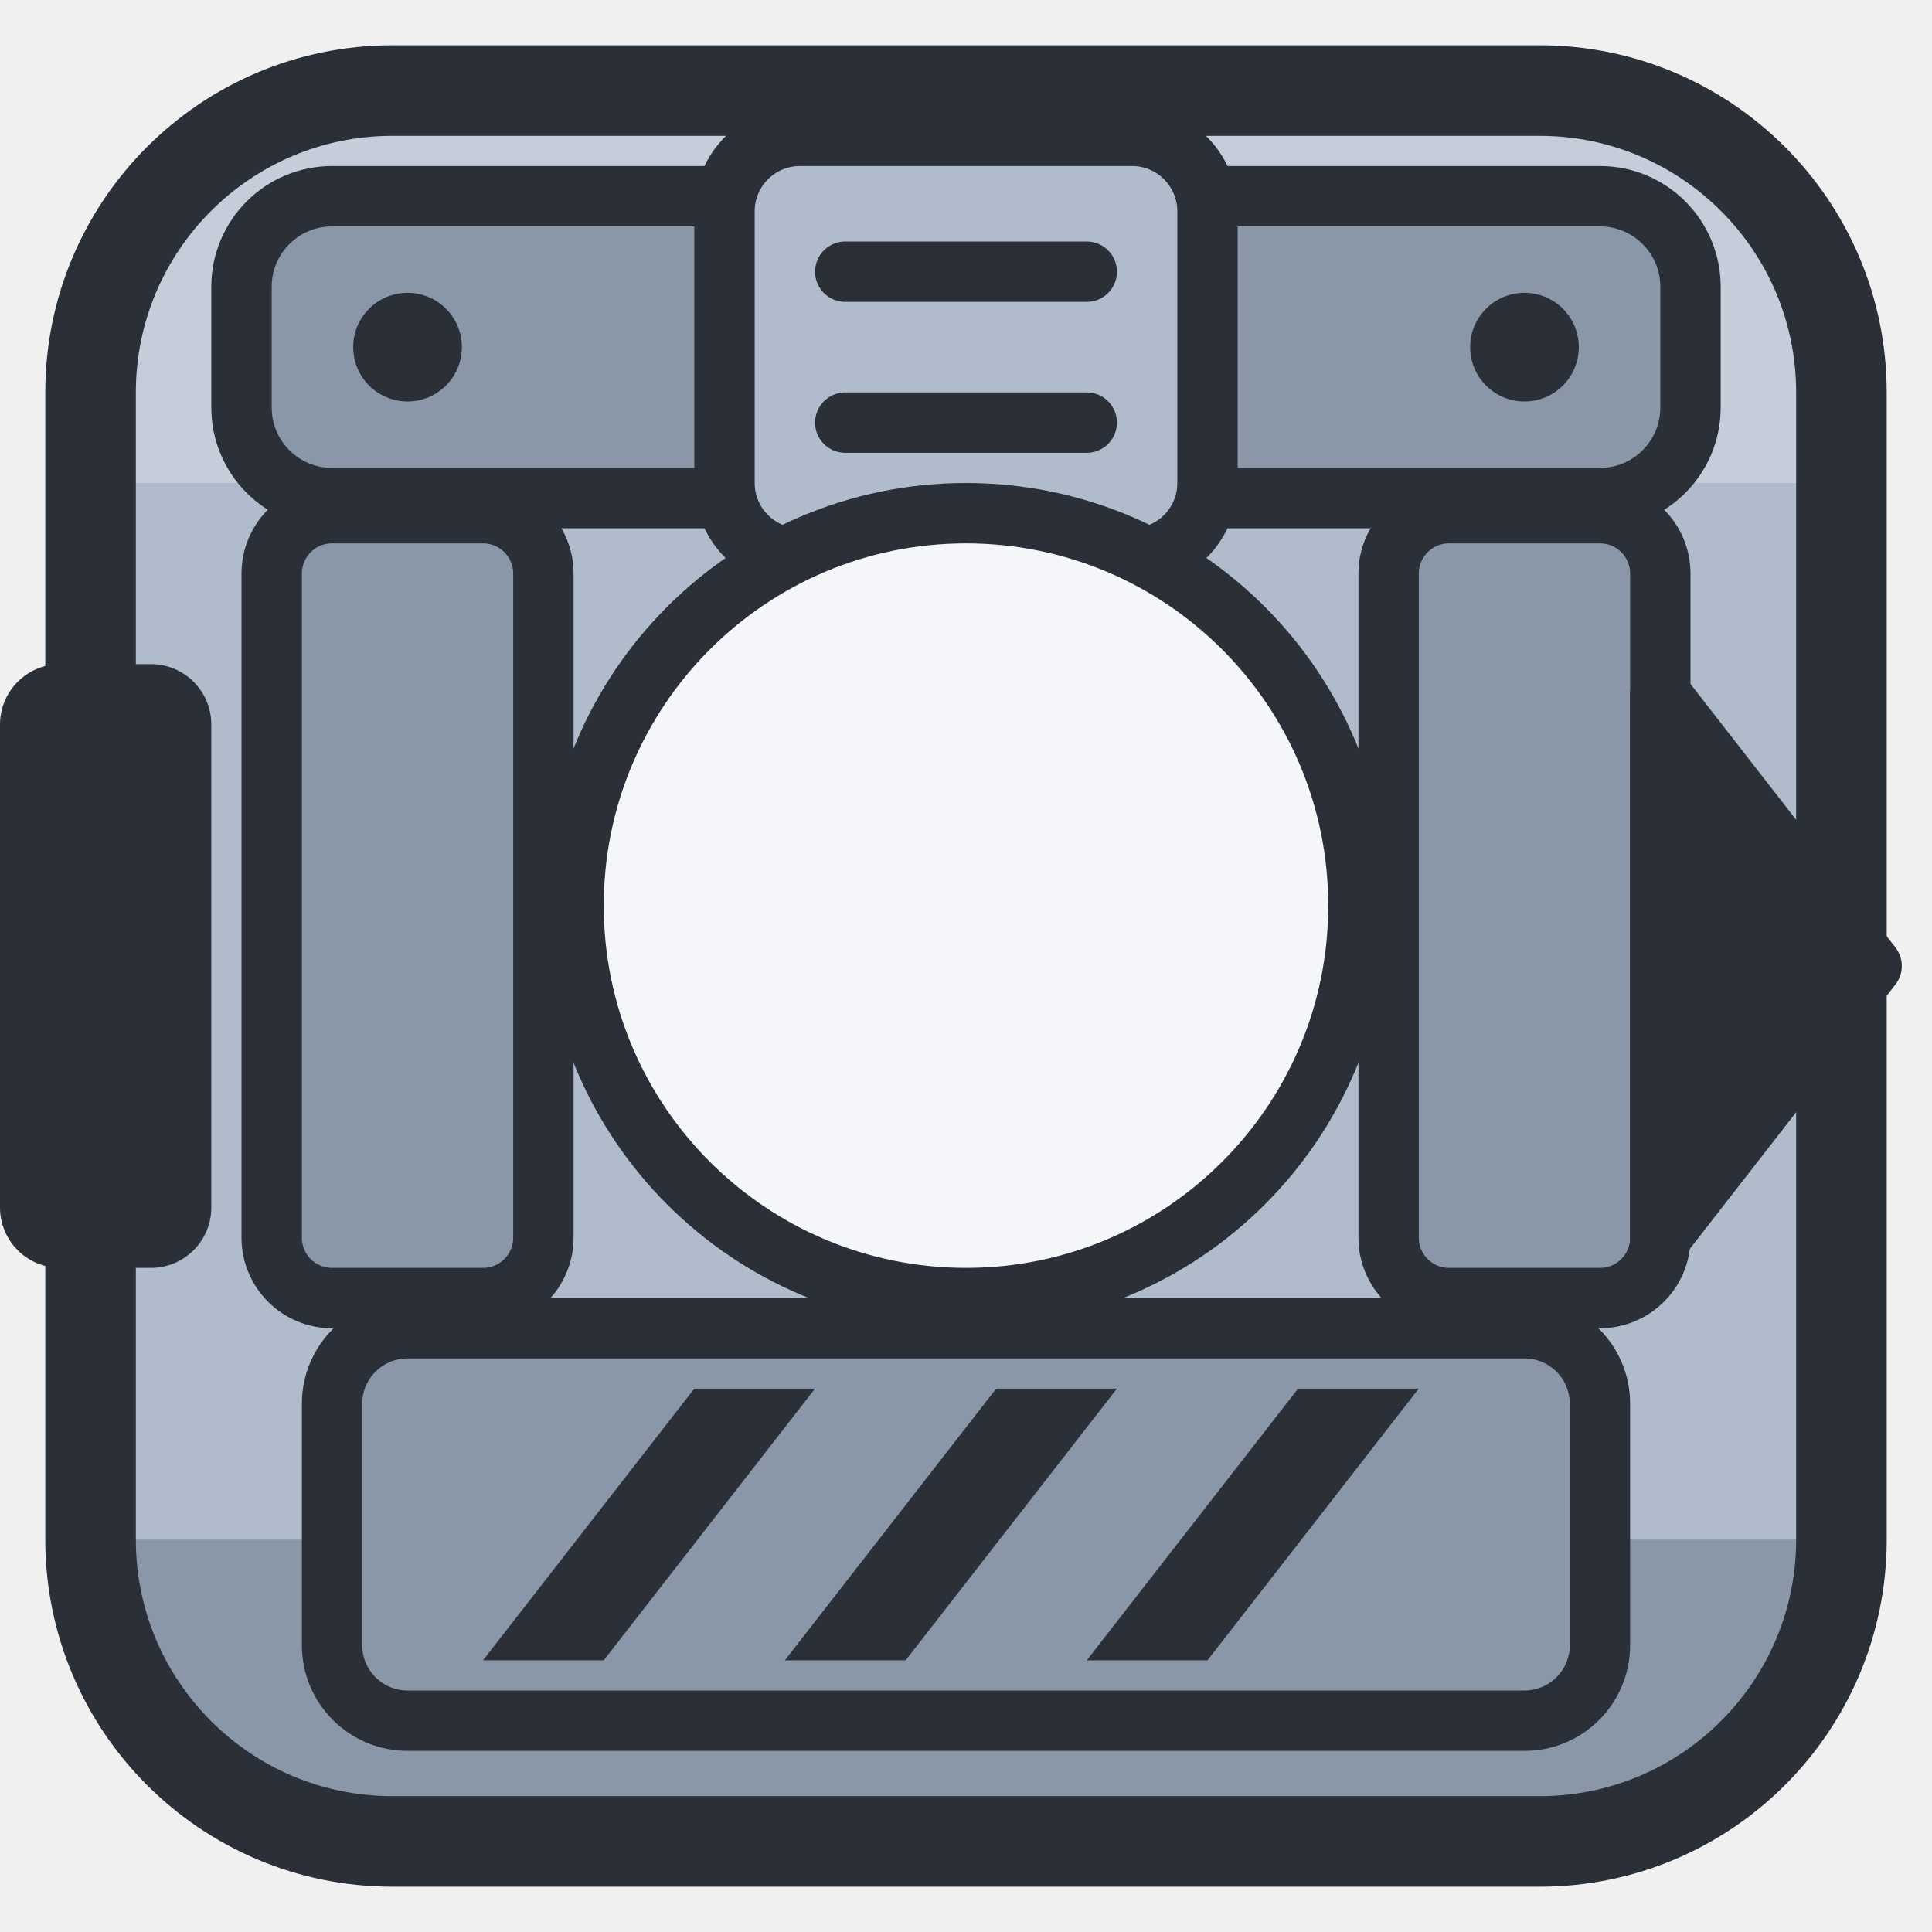
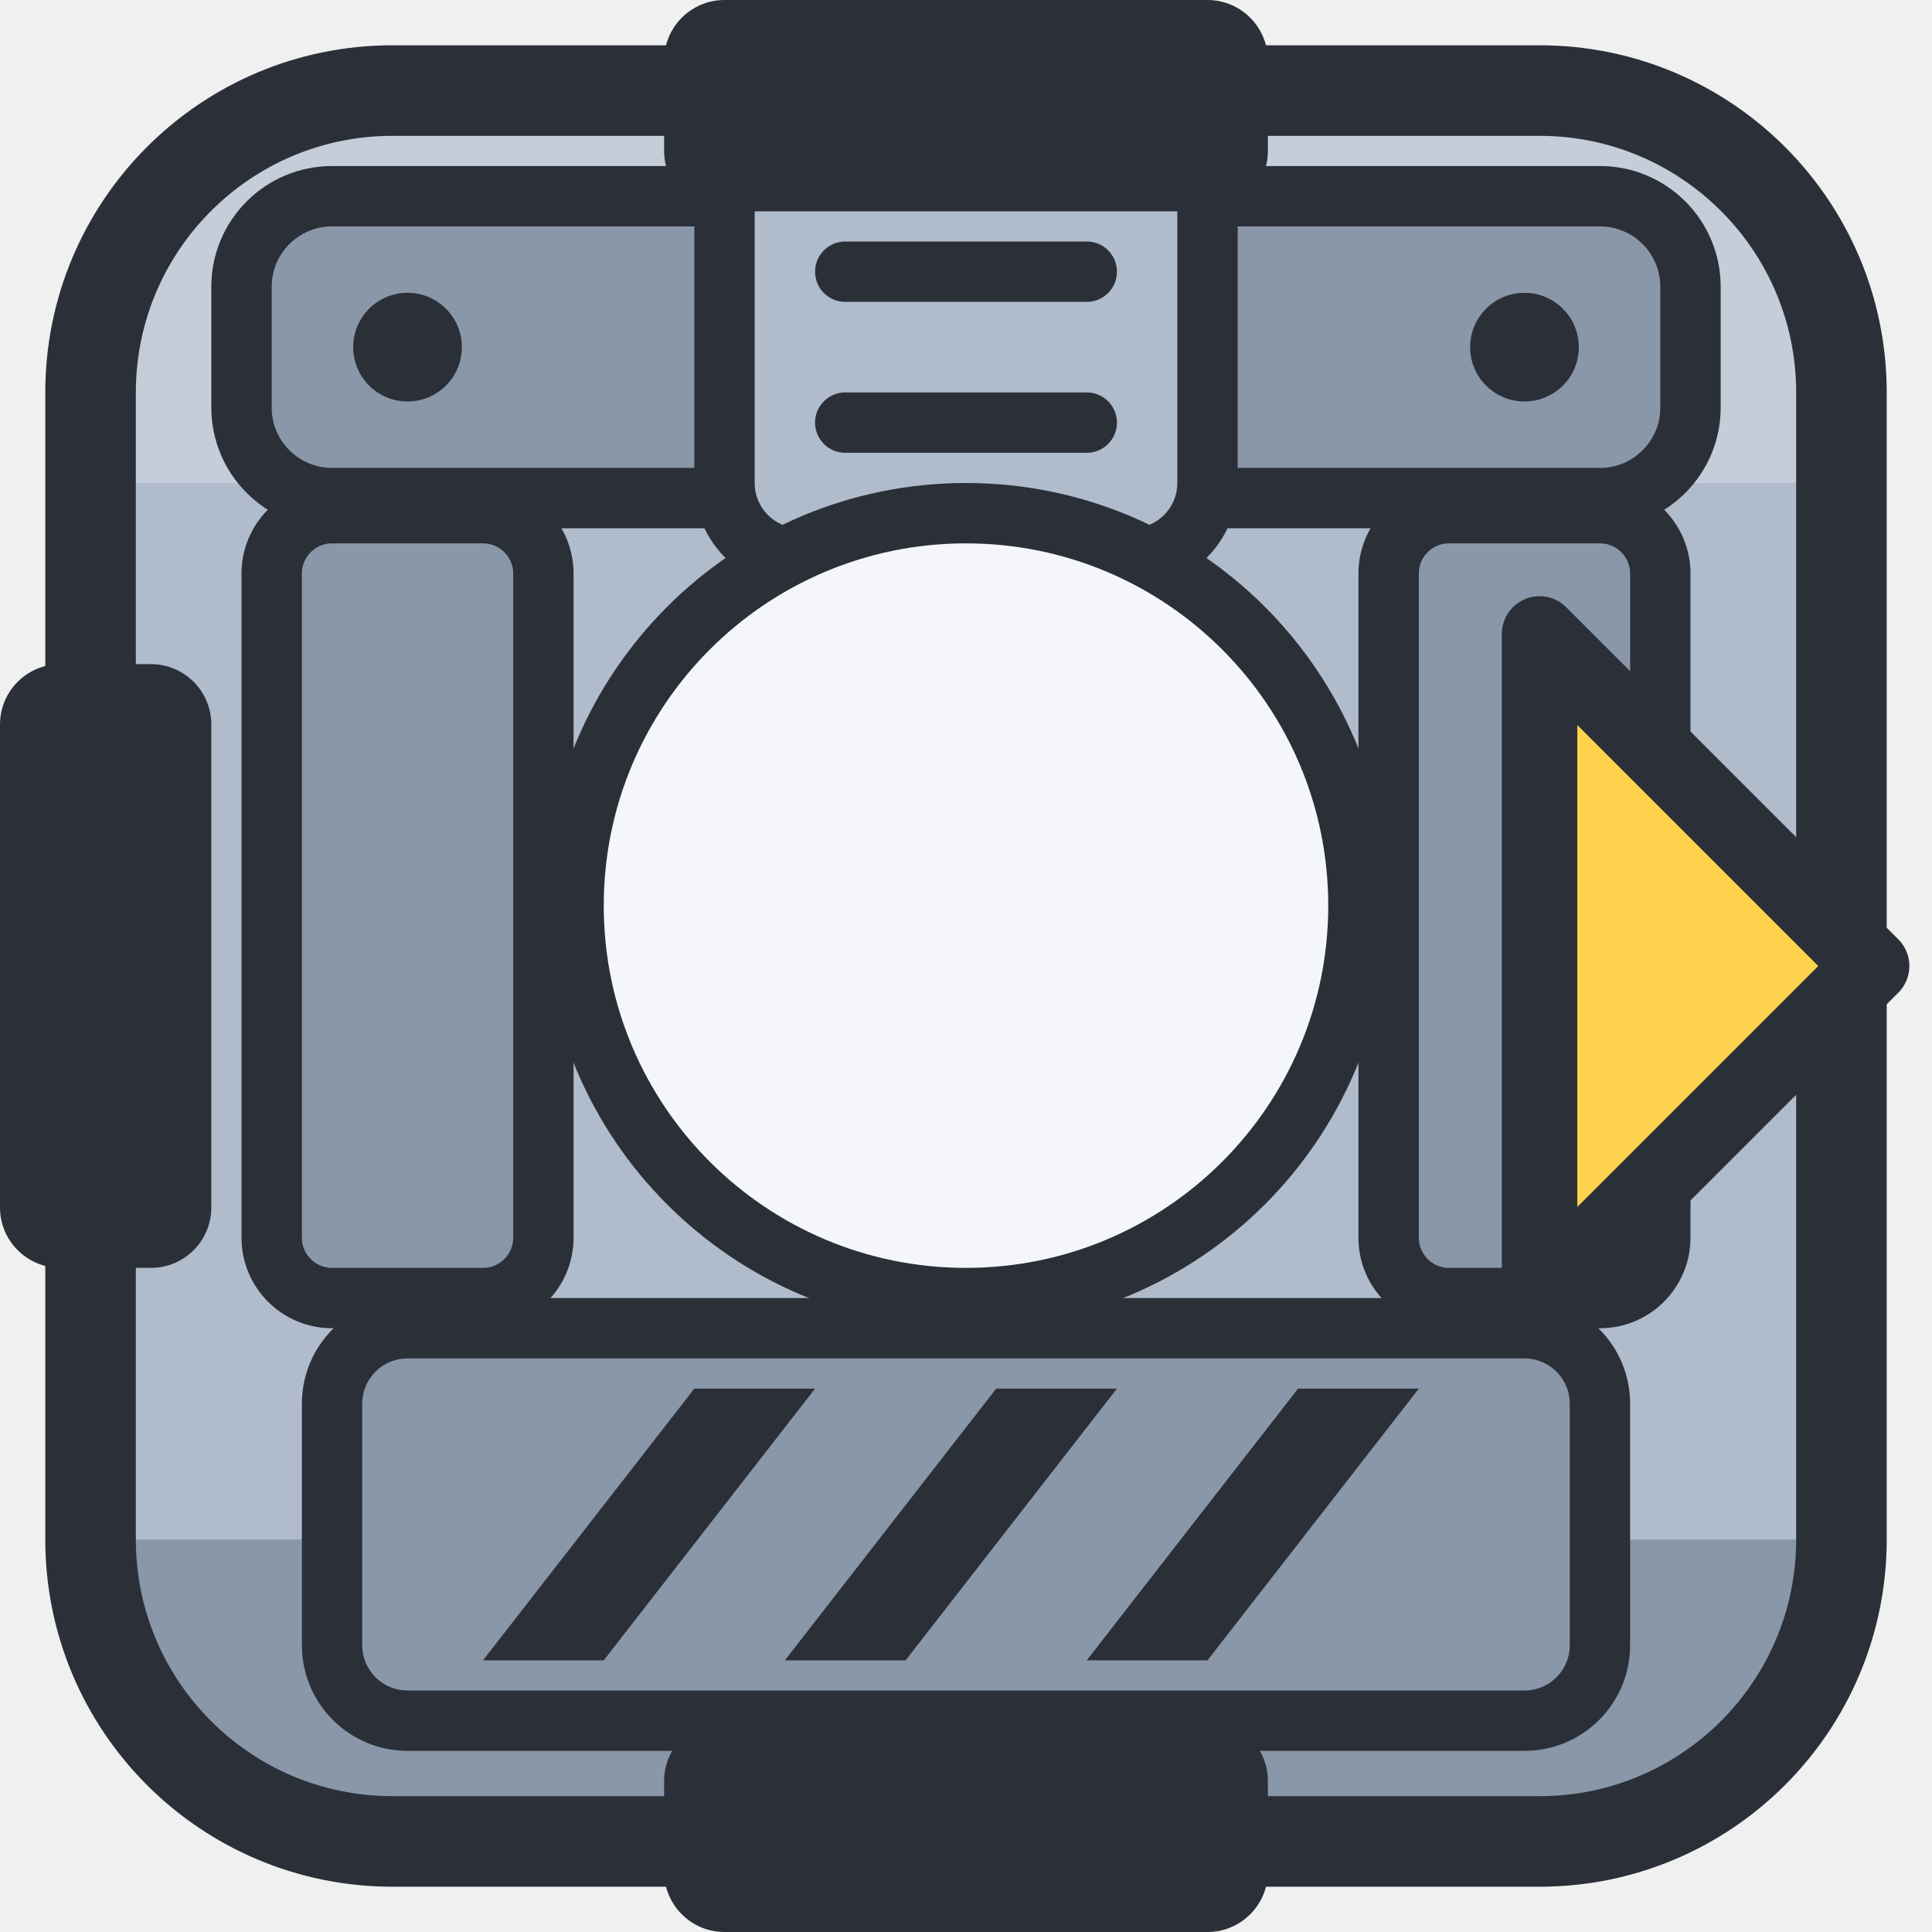
<svg xmlns="http://www.w3.org/2000/svg" viewBox="0 0 64 64">
  <rect x="3" y="3" width="58" height="58" rx="10" fill="#b0bccc" />
  <path d="M3 16V13A10 10 0 0 1 13 3H51A10 10 0 0 1 61 13V16Z" fill="#fff" fill-opacity=".25" />
  <path d="M3 51H61A10 10 0 0 1 51 61H13A10 10 0 0 1 3 51Z" fill="#8a97a9" />
  <rect x="11" y="44" width="42" height="13" rx="2.5" fill="#8a97a9" stroke="#2b3038" stroke-width="2" />
  <path d="M16 55 23 46H27L20 55ZM26 55 33 46H37L30 55ZM36 55 43 46H47L40 55Z" fill="#2b3038" />
  <rect x="9" y="17" width="9" height="26" rx="2" fill="#8a97a9" stroke="#2b3038" stroke-width="2" />
  <rect x="46" y="17" width="9" height="26" rx="2" fill="#8a97a9" stroke="#2b3038" stroke-width="2" />
  <rect x="8" y="6.5" width="48" height="10" rx="3" fill="#8a97a9" stroke="#2b3038" stroke-width="2" />
  <rect x="24" y="4.5" width="16" height="14" rx="2.5" fill="#b0bccc" stroke="#2b3038" stroke-width="2" />
  <path d="M28 9H36M28 14H36" stroke="#2b3038" stroke-width="2" stroke-linecap="round" />
  <g fill="#2b3038">
    <circle cx="13.5" cy="11.5" r="1.8" />
    <circle cx="50.5" cy="11.5" r="1.8" />
  </g>
  <circle cx="32" cy="30" r="13" fill="#f4f6f9" stroke="#2b3038" stroke-width="2" />
  <rect x="3" y="3" width="58" height="58" rx="10" fill="none" stroke="#2b3038" stroke-width="3" />
  <rect x="0" y="22" width="7" height="20" rx="2" fill="#2b3038" />
-   <path d="M55 23 62 32 55 41Z" fill="#2b3038" stroke="#2b3038" stroke-width="2" stroke-linejoin="round" />
+   <rect x="22" y="0" width="20" height="7" rx="2" fill="#2b3038" />
+   <rect x="22" y="57" width="20" height="7" rx="2" fill="#2b3038" />
+   <path d="M51 21 62 32 51 43Z" fill="#ffd34d" stroke="#2b3038" stroke-width="2.5" stroke-linejoin="round" />
</svg>
